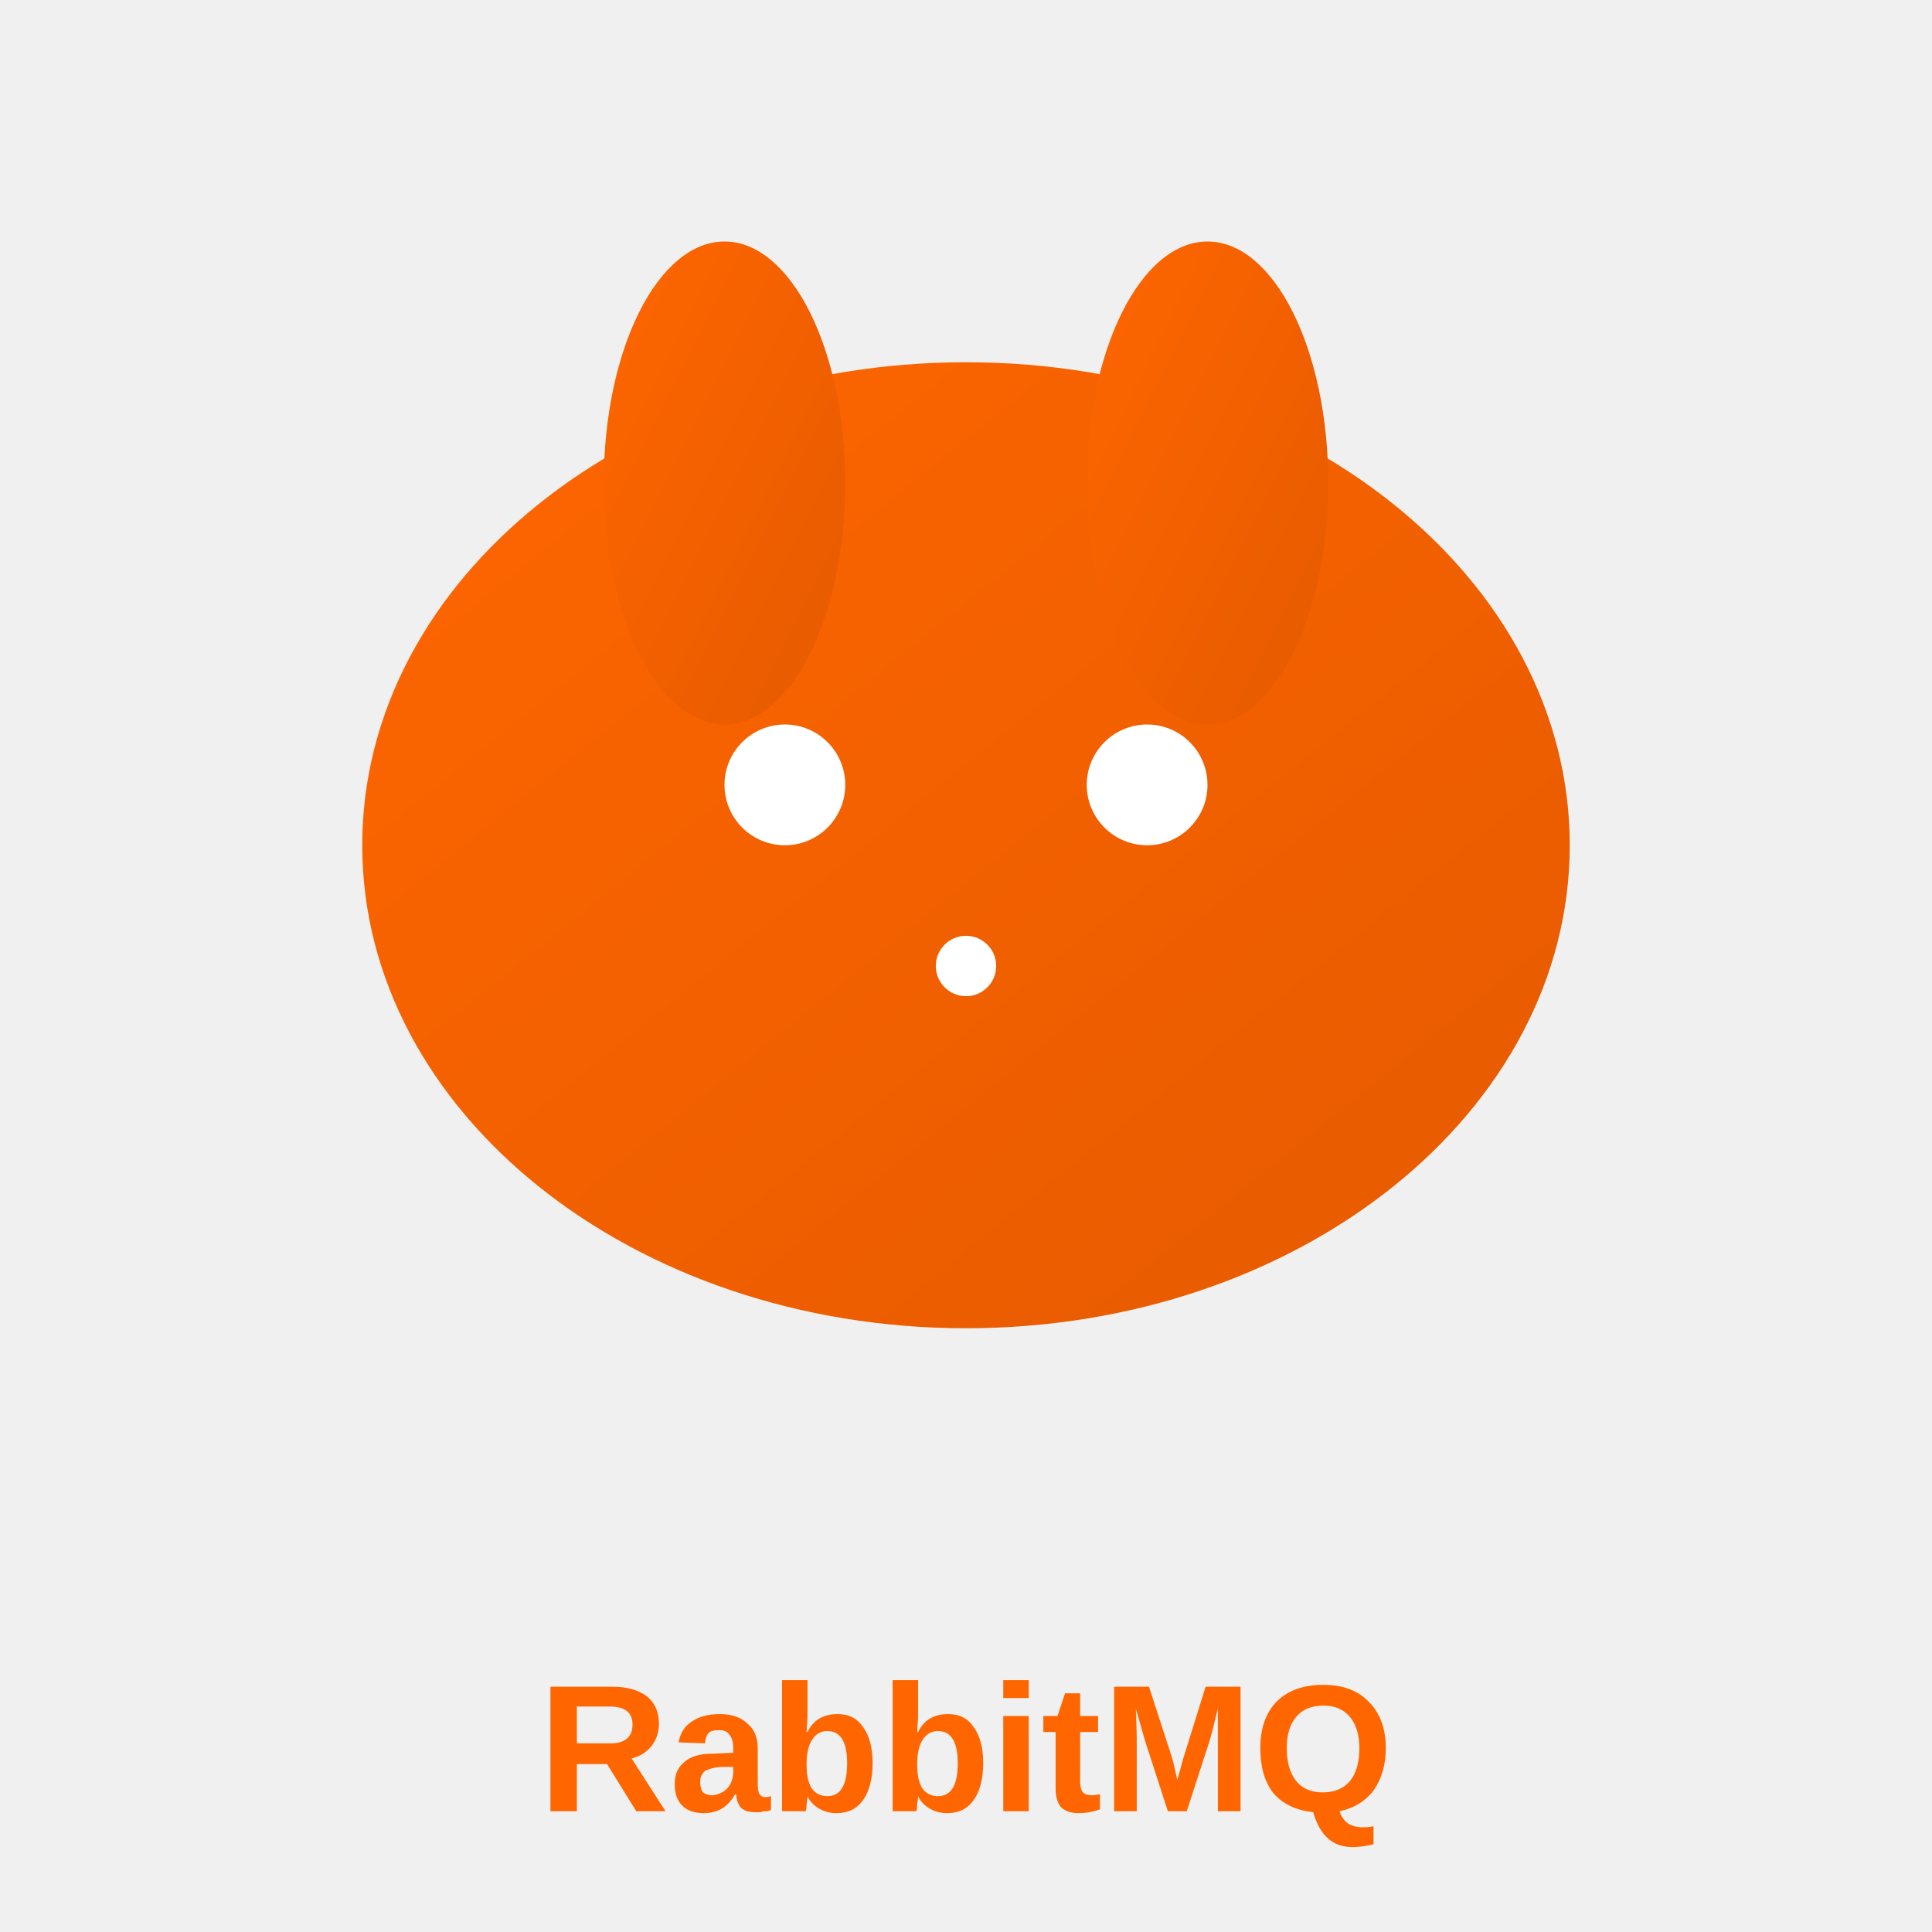
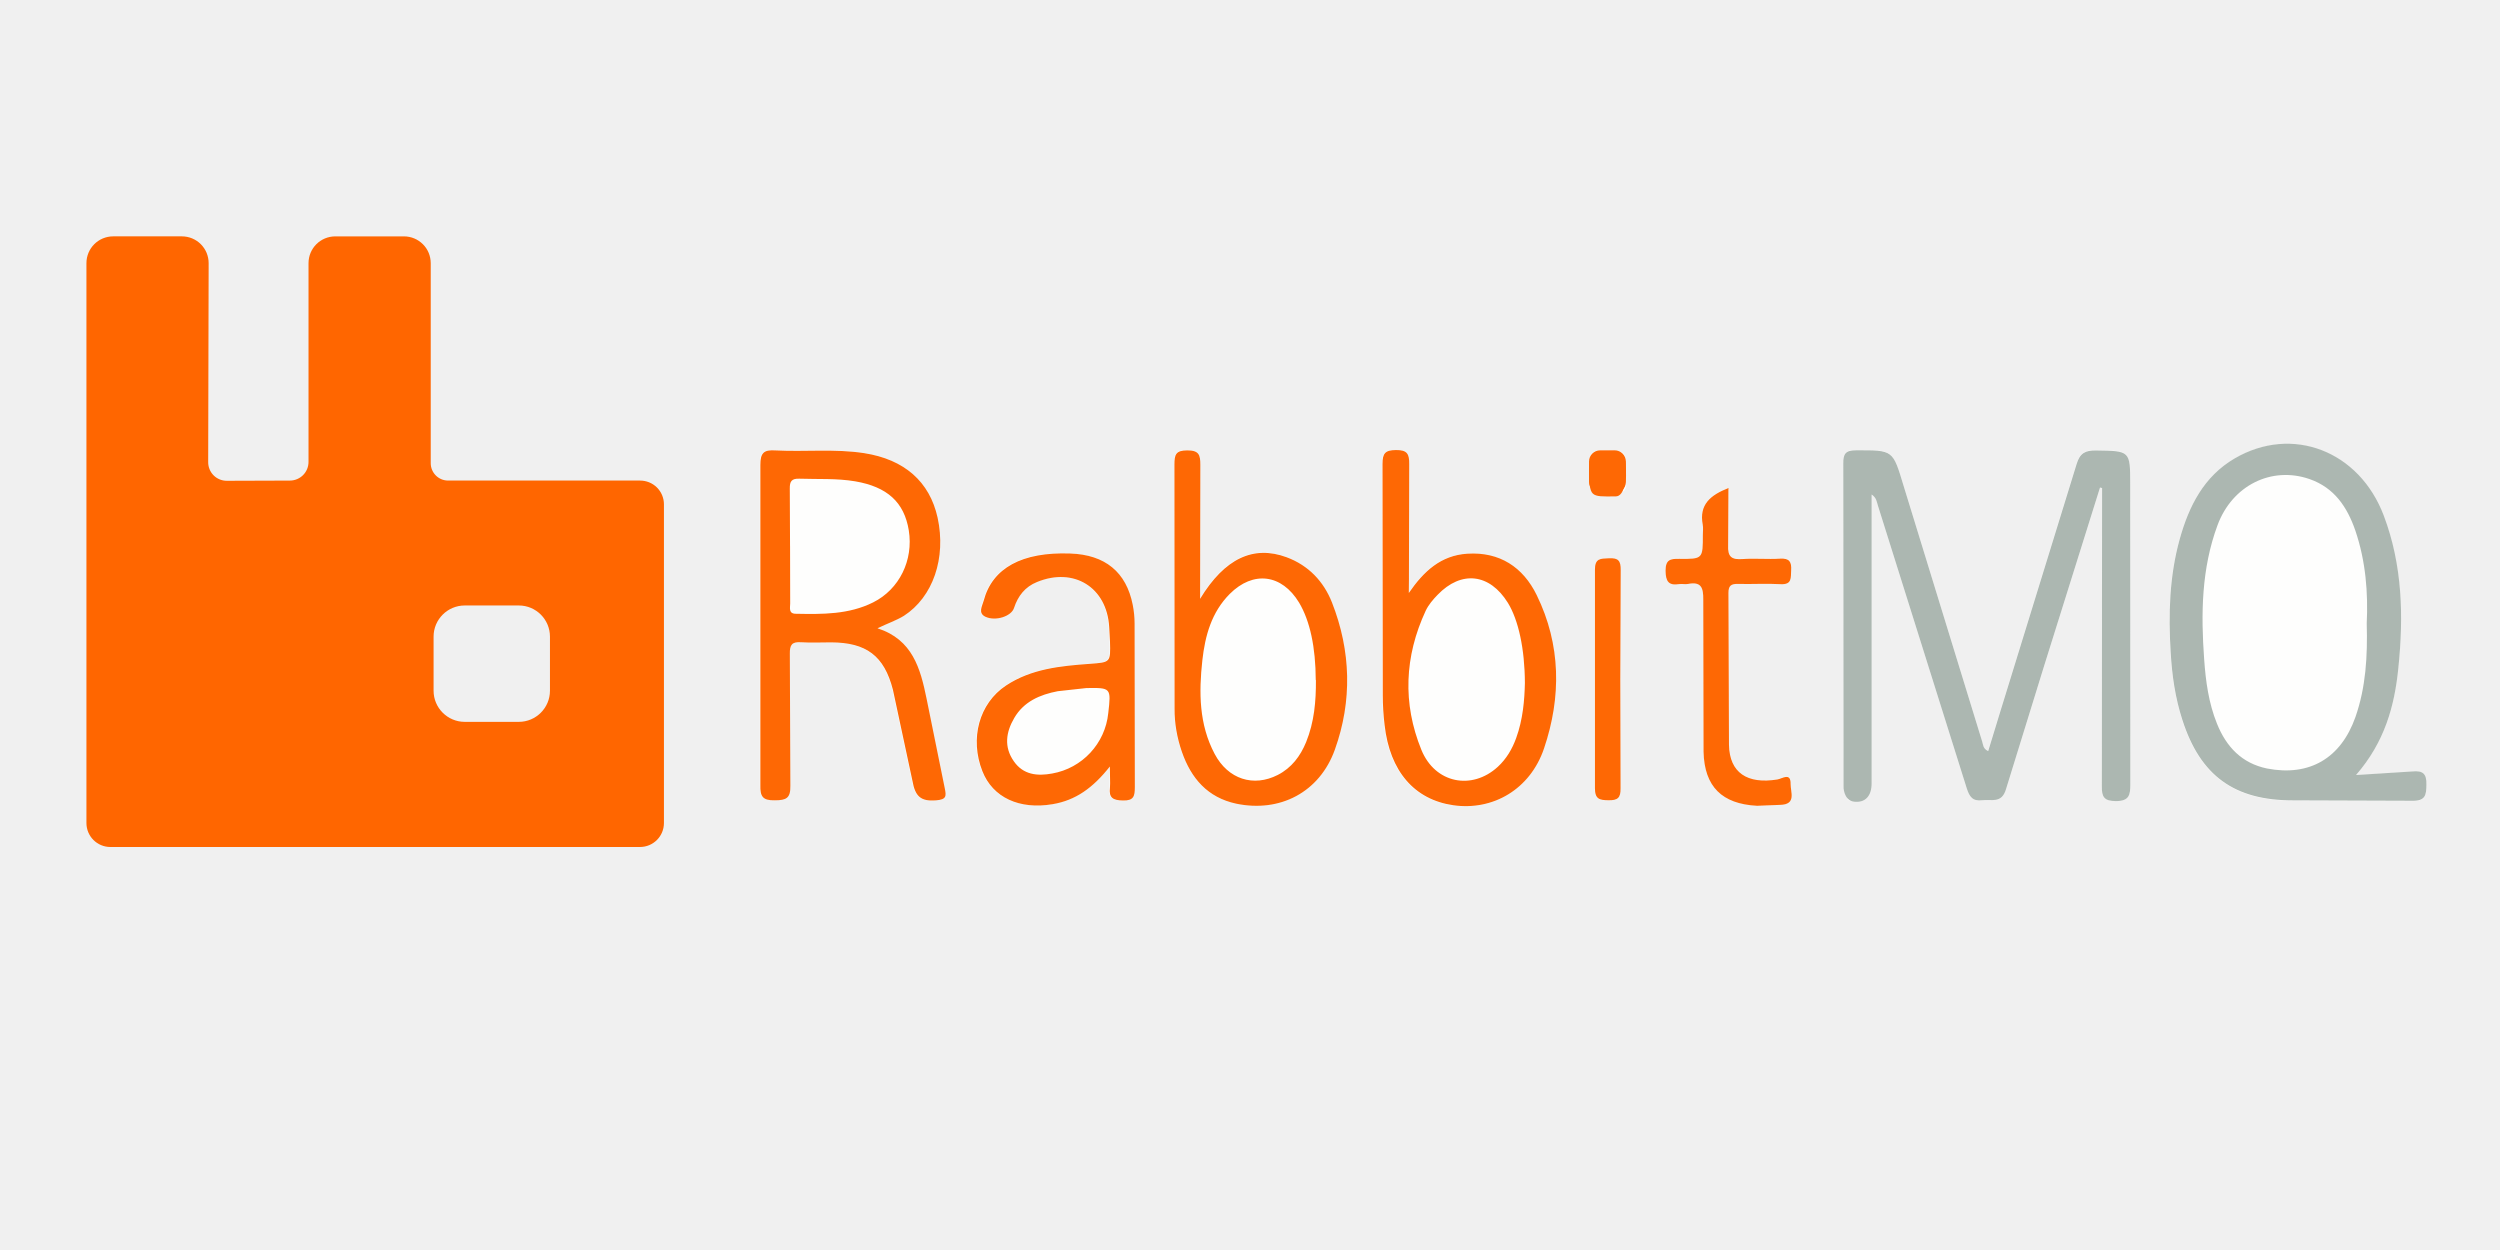
- <svg xmlns="http://www.w3.org/2000/svg" width="32" height="32" viewBox="0 0 32 32">
-   <defs>
-     <linearGradient id="rabbitmq-orange" x1="0%" y1="0%" x2="100%" y2="100%">
-       <stop offset="0%" stop-color="#FF6600" />
-       <stop offset="100%" stop-color="#E55A00" />
-     </linearGradient>
-   </defs>
-   <ellipse cx="16" cy="14" rx="10" ry="8" fill="url(#rabbitmq-orange)" />
-   <ellipse cx="12" cy="8" rx="2" ry="4" fill="url(#rabbitmq-orange)" />
-   <ellipse cx="20" cy="8" rx="2" ry="4" fill="url(#rabbitmq-orange)" />
-   <circle cx="13" cy="13" r="1" fill="white" />
-   <circle cx="19" cy="13" r="1" fill="white" />
-   <circle cx="16" cy="16" r="0.5" fill="white" />
-   <text x="16" y="30" text-anchor="middle" font-family="Arial, sans-serif" font-size="3" font-weight="bold" fill="#FF6600">RabbitMQ</text>
+ <svg xmlns="http://www.w3.org/2000/svg" viewBox="-169 285.9 120 60" width="120" height="60">
+   <path d="M-138.282 308.967h-9.21c-.465 0-.833-.38-.833-.833v-9.6c0-.714-.574-1.288-1.288-1.288h-3.29c-.714 0-1.288.574-1.288 1.288v9.536c0 .498-.4.898-.898.898l-3.02.01a.89.89 0 0 1-.898-.898l.022-9.547c0-.714-.574-1.288-1.288-1.288h-3.29c-.714 0-1.288.574-1.288 1.288v26.876a1.15 1.15 0 0 0 1.147 1.147h25.426a1.15 1.15 0 0 0 1.147-1.147v-15.294a1.14 1.14 0 0 0-1.147-1.147zm-4.32 10.088c0 .823-.67 1.494-1.494 1.494h-2.598c-.823 0-1.494-.67-1.494-1.494v-2.598c0-.823.67-1.494 1.494-1.494h2.598c.823 0 1.494.67 1.494 1.494z" fill="#f60" />
+   <path d="M-80.304 324.294c.685.264 1.143-.05 1.143-.785v-13.87c.24.157.245.352.295.515l4.266 13.576c.132.42.29.64.748.584.44-.057.936.176 1.143-.54l1.847-5.974 2.664-8.5a.47.47 0 0 0 .094.013v.735l-.013 13.576c0 .528.12.704.678.716.64.006.697-.295.69-.804l-.006-14.4c0-1.62 0-1.602-1.64-1.627-.515-.006-.773.126-.93.647l-4.247 13.783c-.25-.12-.245-.308-.283-.44l-3.776-12.288c-.52-1.72-.5-1.715-2.287-1.71-.496 0-.616.176-.61.635l.013 15.498m24.6-.534c1.37-1.577 1.847-3.298 2.03-5.126.245-2.488.188-4.938-.7-7.312-1.175-3.1-4.398-4.354-7.155-2.745-1.49.867-2.2 2.287-2.64 3.876-.5 1.784-.54 3.6-.433 5.44.07 1.106.226 2.186.56 3.235.867 2.69 2.494 3.864 5.308 3.864l5.717.02c.64.013.685-.264.69-.773.006-.528-.17-.685-.678-.634l-2.69.157zm-70.97-7.042c.465-.226.873-.358 1.244-.603 1.4-.905 2.042-2.77 1.62-4.712-.377-1.734-1.59-2.796-3.518-3.097-1.413-.22-2.846-.057-4.26-.132-.572-.03-.73.132-.73.7v15.36c0 .56.126.748.7.735.54-.013.754-.1.74-.7l-.025-6.34c-.006-.415.1-.578.534-.547.477.038.96.006 1.445.006 1.684.013 2.55.635 2.97 2.28l.936 4.366c.126.722.377.993 1.137.936.503-.038.5-.207.415-.578l-.873-4.3c-.283-1.44-.666-2.827-2.35-3.367zm25.493-1.696v-.666l.012-5.51c.006-.484-.082-.685-.635-.678-.52.006-.653.157-.647.666l.012 11.094a13.92 13.92 0 0 0 .088 1.445c.245 2.21 1.426 3.58 3.298 3.845 1.897.27 3.694-.76 4.354-2.726.836-2.47.817-4.976-.352-7.363-.653-1.338-1.778-2.086-3.33-1.985-1.263.075-2.08.823-2.802 1.878zm-10.02.283l.012-6.446c.006-.47-.057-.69-.622-.69-.56 0-.622.2-.622.678l.006 11.7c0 .716.12 1.42.352 2.092.44 1.27 1.225 2.192 2.607 2.488 2.092.446 4.002-.54 4.737-2.595.842-2.35.773-4.737-.138-7.06-.402-1.018-1.13-1.784-2.18-2.174-1.583-.59-2.97.044-4.153 1.998zm-4.328 8.047l-.006 1.01c-.063.5.144.603.616.616.528.012.584-.207.578-.647l-.013-7.853c0-.295-.03-.597-.088-.886-.308-1.577-1.326-2.412-3.003-2.47-2.306-.082-3.738.69-4.153 2.268-.063.245-.295.597.094.773.484.22 1.238-.038 1.363-.427.188-.578.52-1.005 1.1-1.244 1.778-.73 3.355.25 3.468 2.155l.038.685c.03 1.024.03 1.01-.98 1.087-1.4.107-2.796.24-4.014 1.043-1.288.854-1.746 2.544-1.13 4.11.496 1.263 1.778 1.853 3.367 1.583 1.106-.176 1.947-.76 2.764-1.803zm29.7-13.37c-.867.34-1.42.798-1.225 1.753.03.157.006.32.006.484 0 1.156 0 1.175-1.13 1.156-.427-.006-.66.03-.66.572 0 .515.144.722.66.64.132-.02.276.02.415-.006.64-.12.74.182.735.754l.013 7.294c.03 1.7.892 2.513 2.57 2.6.364.02.73-.038 1.1-.044.804-.013.503-.616.51-1 .013-.584-.408-.264-.635-.22-1.445.245-2.306-.32-2.324-1.665l-.025-7.294c0-.333.12-.44.44-.427l2.067.012c.56.03.477-.314.503-.666.025-.402-.082-.584-.528-.56-.597.038-1.194-.025-1.8.02-.52.038-.735-.094-.697-.666v-2.74zm-5.19 9.185l.013-5.233c.006-.452-.113-.597-.572-.572-.402.02-.672-.006-.666.56v10.472c-.006.534.22.578.653.584.446.006.584-.113.578-.572l-.006-5.24zm.276-9.932c0-1.05 0-1-.96-1.062-.672-.044-.848.17-.817.823.057 1.263.013 1.244 1.294 1.225.402-.006.528-.138.484-.51-.013-.157 0-.32 0-.477z" fill="#fefefd" />
+   <path d="M-68.198 309.298l-2.664 8.5-1.847 5.974c-.207.716-.697.484-1.143.54-.46.057-.616-.163-.748-.584l-4.266-13.576c-.05-.163-.063-.358-.295-.515v13.87c0 .59-.295.905-.76.88-.5 0-.59-.52-.59-.74l-.006-9.505-.006-5.993c-.006-.465.107-.635.61-.635 1.797-.006 1.765-.02 2.287 1.71l3.776 12.288c.044.138.03.32.283.44l.54-1.765 3.706-12.018c.157-.52.415-.653.93-.647 1.64.025 1.64.006 1.64 1.627l.006 14.4c0 .51-.05.8-.69.804-.56-.006-.685-.188-.678-.716l.013-14.31c-.038-.012-.063-.02-.094-.025zM-55.9 323.1l2.69-.17c.51-.05.69.107.678.635-.006.51-.05.785-.69.773l-5.717-.02c-2.814 0-4.442-1.175-5.308-3.864-.34-1.05-.496-2.13-.56-3.235-.113-1.834-.063-3.656.433-5.44.44-1.583 1.156-3.01 2.64-3.876 2.758-1.608 5.98-.364 7.155 2.745.898 2.375.955 4.83.7 7.312-.182 1.84-.66 3.562-2.03 5.14zm.503-7.275c.07-1.457-.044-2.984-.547-4.46-.39-1.125-1.005-2.054-2.2-2.47-1.816-.628-3.706.295-4.416 2.218-.773 2.086-.798 4.26-.64 6.44.075 1.05.214 2.092.616 3.085.446 1.112 1.194 1.9 2.4 2.15 2.042.396 3.55-.496 4.247-2.475.496-1.426.584-2.902.54-4.485z" fill="#acb7b1" />
+   <g fill="#fe6804">
+     <path d="M-126.88 316.058c1.684.54 2.06 1.93 2.356 3.38l.873 4.3c.075.37.088.54-.415.578-.754.063-1.01-.207-1.137-.936l-.936-4.366c-.42-1.646-1.288-2.274-2.97-2.28-.484 0-.967.025-1.445-.006-.433-.03-.54.126-.534.547l.025 6.34c.013.603-.2.697-.74.7-.584.012-.716-.176-.7-.735v-15.36c0-.578.157-.74.73-.7 1.42.075 2.846-.088 4.26.132 1.922.302 3.135 1.363 3.518 3.097.42 1.94-.22 3.807-1.62 4.712-.37.226-.785.364-1.25.59zm-4.197-3.945l.006 2.752c0 .207-.094.5.283.496 1.263.025 2.532.038 3.7-.547 1.256-.628 1.94-2.023 1.71-3.455-.22-1.357-1.037-2.092-2.576-2.356-.892-.15-1.784-.094-2.676-.126-.377-.013-.465.132-.46.477l.012 2.758zm29.7 2.25c.722-1.05 1.54-1.803 2.808-1.885 1.552-.1 2.676.647 3.33 1.985 1.168 2.387 1.187 4.894.352 7.363-.666 1.966-2.456 2.997-4.354 2.726-1.872-.27-3.047-1.633-3.298-3.845a12.31 12.31 0 0 1-.088-1.445l-.013-11.094c0-.51.126-.66.647-.666.547-.006.64.195.635.678l-.013 5.51-.006.672zm5.572 4.322c-.006-1.646-.314-3.034-.817-3.85-.873-1.407-2.23-1.57-3.374-.383-.22.226-.44.484-.572.766-1.018 2.192-1.112 4.448-.207 6.672.66 1.62 2.43 1.954 3.67.817.415-.383.69-.854.88-1.376.327-.898.402-1.834.42-2.645zm-15.592-4.04c1.187-1.954 2.57-2.582 4.153-1.998 1.05.39 1.778 1.156 2.18 2.174.91 2.324.98 4.712.138 7.06-.735 2.054-2.645 3.034-4.737 2.595-1.376-.295-2.167-1.22-2.607-2.488-.232-.672-.358-1.376-.352-2.092l-.006-11.7c0-.477.063-.678.622-.678s.622.22.622.69l-.012 6.446zm5.553 3.9c-.006-1.583-.276-2.84-.8-3.72-.83-1.37-2.2-1.545-3.33-.415-.873.88-1.18 1.998-1.313 3.18-.17 1.545-.163 3.078.59 4.498.647 1.22 1.866 1.602 3.028 1.01.666-.34 1.087-.905 1.363-1.577.39-.96.477-1.966.47-2.978zm-9.882 4.146c-.817 1.037-1.652 1.627-2.752 1.81-1.59.27-2.87-.32-3.367-1.583-.616-1.564-.157-3.254 1.13-4.11 1.212-.804 2.613-.942 4.014-1.043 1.01-.075 1.01-.063.98-1.087l-.038-.685c-.113-1.904-1.7-2.884-3.468-2.155-.572.232-.91.666-1.1 1.244-.126.4-.88.647-1.363.427-.39-.176-.157-.528-.094-.773.415-1.577 1.847-2.35 4.153-2.268 1.677.057 2.695.892 3.003 2.47.057.29.088.59.088.886l.012 7.853c0 .44-.05.66-.578.647-.47-.012-.678-.126-.616-.616.02-.27-.006-.54-.006-1.018zm-1.137-3.763l-1.363.15c-.854.163-1.633.496-2.092 1.288-.396.678-.5 1.388-.02 2.073.452.653 1.125.722 1.84.59a3.28 3.28 0 0 0 2.695-2.902c.138-1.212.138-1.22-1.062-1.2zm30.827-9.605l-.013 2.745c-.03.572.176.704.697.666.59-.044 1.194.02 1.8-.02.446-.025.553.157.528.56-.025.346.057.697-.503.666-.685-.038-1.376.006-2.067-.012-.32-.006-.44.094-.44.427l.025 7.294c.025 1.344.88 1.9 2.324 1.665.232-.038.647-.358.635.22-.006.383.295.986-.51 1l-1.1.044c-1.677-.088-2.532-.91-2.57-2.6l-.013-7.294c.006-.572-.094-.88-.735-.754-.132.025-.276-.012-.415.006-.515.082-.653-.126-.66-.64 0-.54.232-.578.66-.572 1.13.012 1.13 0 1.13-1.156 0-.163.025-.327-.006-.484-.182-.967.37-1.42 1.238-1.76 0 .955-.867.34 0 0zm-5.19 9.185l.013 5.233c.006.46-.138.578-.578.572-.433-.006-.653-.05-.653-.584v-10.472c-.006-.565.264-.54.666-.56.46-.025.578.12.572.572l-.02 5.24zm.276-9.775c0 .157-.082.986-.484.993-1.282.02-1.244.03-1.294-1.225.006-.666.176-.754.817-.823.955.1.96.013.96 1.055z" />
+     <path d="M-91.493 309.57h-.7c-.295 0-.534-.24-.534-.534v-.986c0-.295.24-.534.534-.534h.7c.295 0 .534.24.534.534v.986c0 .295-.24.534-.534.534z" />
+   </g>
</svg>
